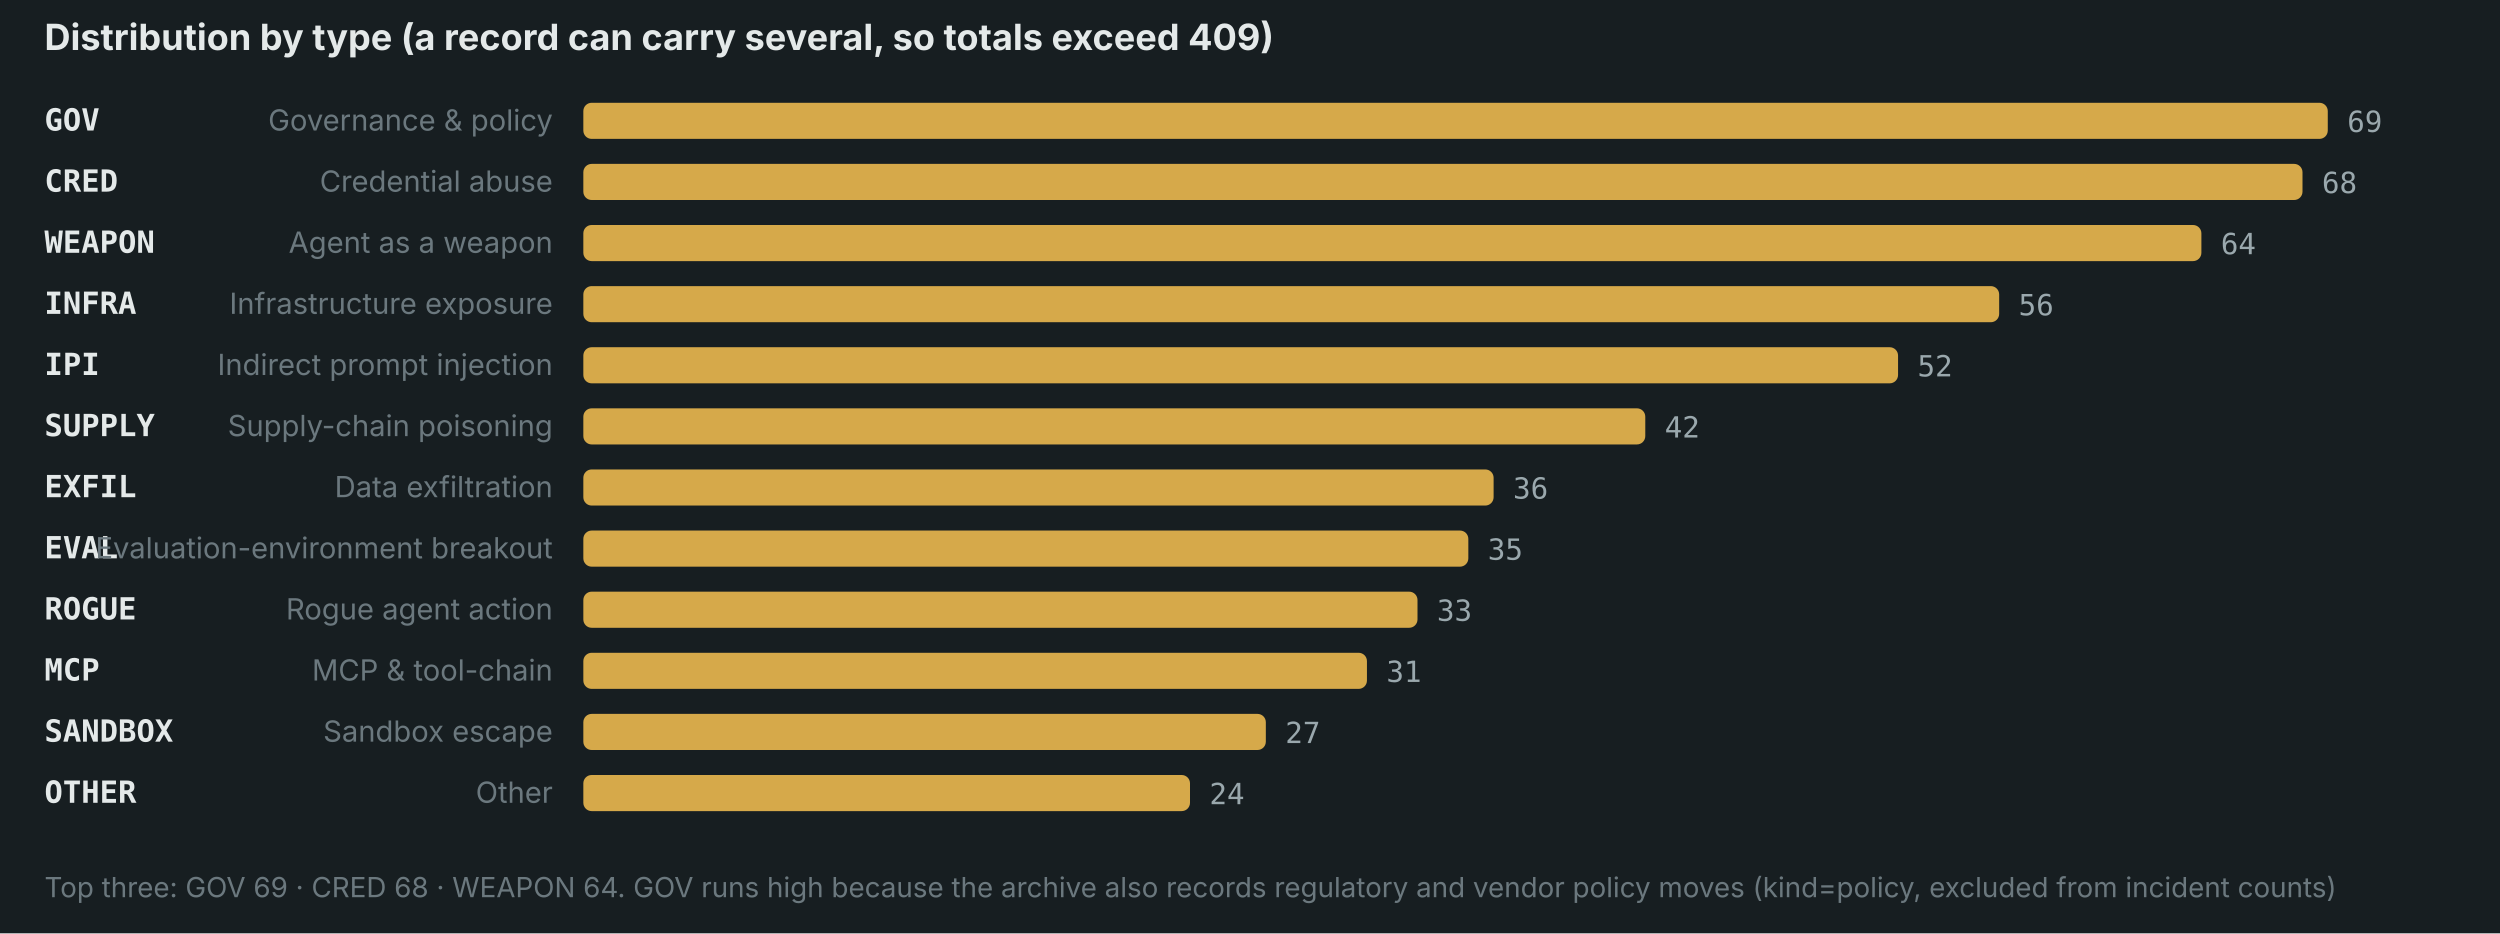
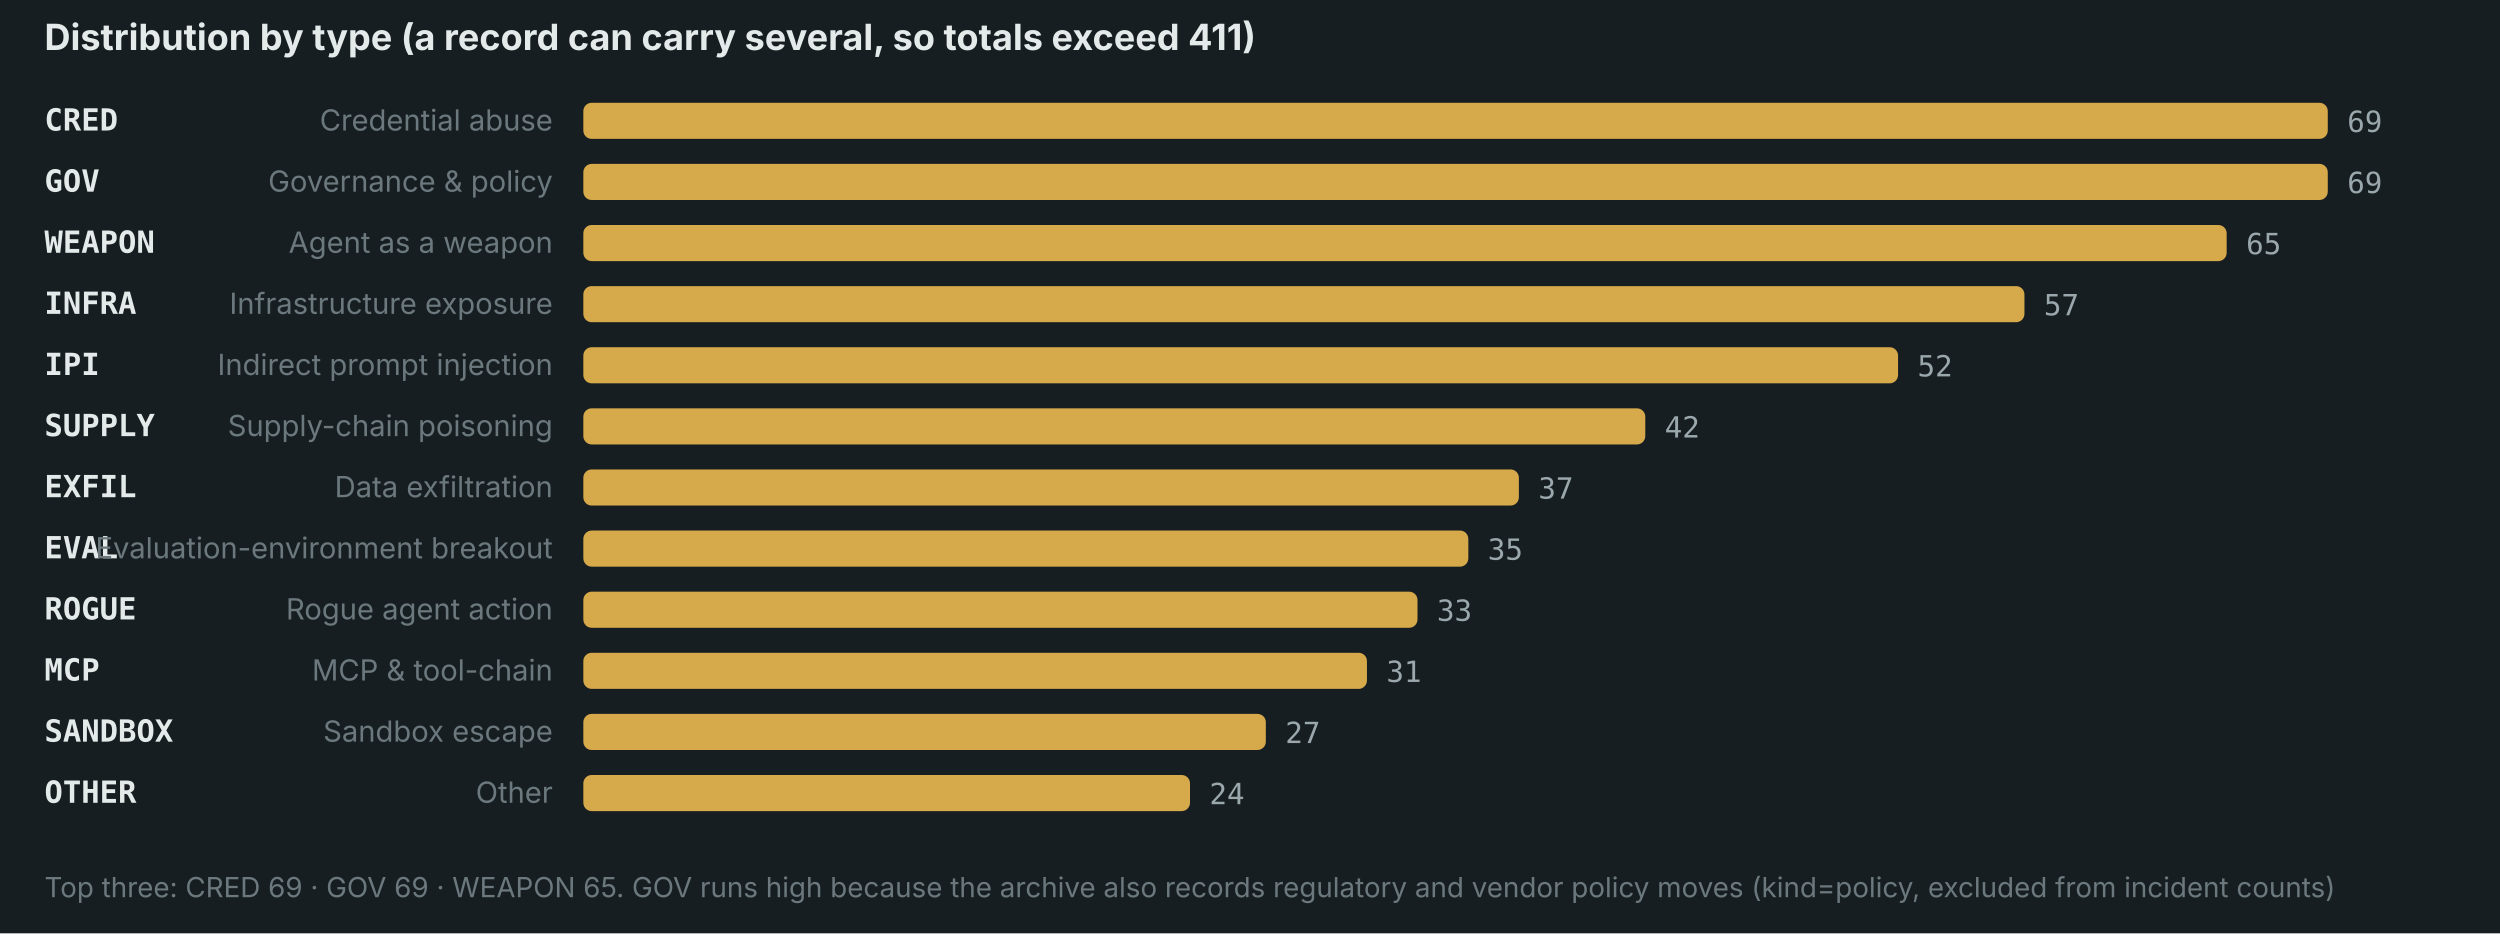
<svg xmlns="http://www.w3.org/2000/svg" viewBox="0 0 900 336" width="900" height="336" role="img" font-family="ui-sans-serif,-apple-system,'Segoe UI','PingFang SC','Microsoft YaHei',sans-serif">
  <rect width="900" height="336" fill="#171E21" />
-   <text x="16" y="18" font-size="13" font-weight="700" fill="#E4E9E9">Distribution by type (a record can carry several, so totals exceed 409)</text>
-   <text x="16" y="47" font-size="11" fill="#E4E9E9" font-family="ui-monospace,'SF Mono','Cascadia Mono','Consolas',monospace" font-weight="600">GOV</text>
-   <text x="199" y="47" font-size="10.5" text-anchor="end" fill="#6B787E">Governance &amp; policy</text>
+   <text x="16" y="18" font-size="13" font-weight="700" fill="#E4E9E9">Distribution by type (a record can carry several, so totals exceed 411)</text>
+   <text x="16" y="47" font-size="11" fill="#E4E9E9" font-family="ui-monospace,'SF Mono','Cascadia Mono','Consolas',monospace" font-weight="600">CRED</text>
+   <text x="199" y="47" font-size="10.5" text-anchor="end" fill="#6B787E">Credential abuse</text>
  <rect x="210" y="37" width="628.0" height="13" rx="3" fill="#D6A94A" />
  <text x="845.0" y="47.5" font-size="10.5" fill="#9AA8AD" font-family="ui-monospace,'SF Mono','Cascadia Mono','Consolas',monospace">69</text>
-   <text x="16" y="69" font-size="11" fill="#E4E9E9" font-family="ui-monospace,'SF Mono','Cascadia Mono','Consolas',monospace" font-weight="600">CRED</text>
-   <text x="199" y="69" font-size="10.5" text-anchor="end" fill="#6B787E">Credential abuse</text>
-   <rect x="210" y="59" width="618.9" height="13" rx="3" fill="#D6A94A" />
-   <text x="835.9" y="69.5" font-size="10.5" fill="#9AA8AD" font-family="ui-monospace,'SF Mono','Cascadia Mono','Consolas',monospace">68</text>
+   <text x="16" y="69" font-size="11" fill="#E4E9E9" font-family="ui-monospace,'SF Mono','Cascadia Mono','Consolas',monospace" font-weight="600">GOV</text>
+   <text x="199" y="69" font-size="10.5" text-anchor="end" fill="#6B787E">Governance &amp; policy</text>
+   <rect x="210" y="59" width="628.0" height="13" rx="3" fill="#D6A94A" />
+   <text x="845.0" y="69.5" font-size="10.5" fill="#9AA8AD" font-family="ui-monospace,'SF Mono','Cascadia Mono','Consolas',monospace">69</text>
  <text x="16" y="91" font-size="11" fill="#E4E9E9" font-family="ui-monospace,'SF Mono','Cascadia Mono','Consolas',monospace" font-weight="600">WEAPON</text>
  <text x="199" y="91" font-size="10.5" text-anchor="end" fill="#6B787E">Agent as a weapon</text>
-   <rect x="210" y="81" width="582.5" height="13" rx="3" fill="#D6A94A" />
-   <text x="799.5" y="91.5" font-size="10.5" fill="#9AA8AD" font-family="ui-monospace,'SF Mono','Cascadia Mono','Consolas',monospace">64</text>
+   <rect x="210" y="81" width="591.6" height="13" rx="3" fill="#D6A94A" />
+   <text x="808.6" y="91.5" font-size="10.5" fill="#9AA8AD" font-family="ui-monospace,'SF Mono','Cascadia Mono','Consolas',monospace">65</text>
  <text x="16" y="113" font-size="11" fill="#E4E9E9" font-family="ui-monospace,'SF Mono','Cascadia Mono','Consolas',monospace" font-weight="600">INFRA</text>
  <text x="199" y="113" font-size="10.5" text-anchor="end" fill="#6B787E">Infrastructure exposure</text>
-   <rect x="210" y="103" width="509.7" height="13" rx="3" fill="#D6A94A" />
-   <text x="726.7" y="113.5" font-size="10.5" fill="#9AA8AD" font-family="ui-monospace,'SF Mono','Cascadia Mono','Consolas',monospace">56</text>
+   <rect x="210" y="103" width="518.8" height="13" rx="3" fill="#D6A94A" />
+   <text x="735.8" y="113.5" font-size="10.5" fill="#9AA8AD" font-family="ui-monospace,'SF Mono','Cascadia Mono','Consolas',monospace">57</text>
  <text x="16" y="135" font-size="11" fill="#E4E9E9" font-family="ui-monospace,'SF Mono','Cascadia Mono','Consolas',monospace" font-weight="600">IPI</text>
  <text x="199" y="135" font-size="10.5" text-anchor="end" fill="#6B787E">Indirect prompt injection</text>
  <rect x="210" y="125" width="473.3" height="13" rx="3" fill="#D6A94A" />
  <text x="690.3" y="135.5" font-size="10.5" fill="#9AA8AD" font-family="ui-monospace,'SF Mono','Cascadia Mono','Consolas',monospace">52</text>
  <text x="16" y="157" font-size="11" fill="#E4E9E9" font-family="ui-monospace,'SF Mono','Cascadia Mono','Consolas',monospace" font-weight="600">SUPPLY</text>
  <text x="199" y="157" font-size="10.5" text-anchor="end" fill="#6B787E">Supply-chain poisoning</text>
  <rect x="210" y="147" width="382.3" height="13" rx="3" fill="#D6A94A" />
  <text x="599.3" y="157.5" font-size="10.5" fill="#9AA8AD" font-family="ui-monospace,'SF Mono','Cascadia Mono','Consolas',monospace">42</text>
  <text x="16" y="179" font-size="11" fill="#E4E9E9" font-family="ui-monospace,'SF Mono','Cascadia Mono','Consolas',monospace" font-weight="600">EXFIL</text>
  <text x="199" y="179" font-size="10.5" text-anchor="end" fill="#6B787E">Data exfiltration</text>
-   <rect x="210" y="169" width="327.7" height="13" rx="3" fill="#D6A94A" />
-   <text x="544.7" y="179.5" font-size="10.5" fill="#9AA8AD" font-family="ui-monospace,'SF Mono','Cascadia Mono','Consolas',monospace">36</text>
+   <rect x="210" y="169" width="336.8" height="13" rx="3" fill="#D6A94A" />
+   <text x="553.8" y="179.5" font-size="10.5" fill="#9AA8AD" font-family="ui-monospace,'SF Mono','Cascadia Mono','Consolas',monospace">37</text>
  <text x="16" y="201" font-size="11" fill="#E4E9E9" font-family="ui-monospace,'SF Mono','Cascadia Mono','Consolas',monospace" font-weight="600">EVAL</text>
  <text x="199" y="201" font-size="10.5" text-anchor="end" fill="#6B787E">Evaluation-environment breakout</text>
  <rect x="210" y="191" width="318.6" height="13" rx="3" fill="#D6A94A" />
  <text x="535.6" y="201.5" font-size="10.5" fill="#9AA8AD" font-family="ui-monospace,'SF Mono','Cascadia Mono','Consolas',monospace">35</text>
  <text x="16" y="223" font-size="11" fill="#E4E9E9" font-family="ui-monospace,'SF Mono','Cascadia Mono','Consolas',monospace" font-weight="600">ROGUE</text>
  <text x="199" y="223" font-size="10.5" text-anchor="end" fill="#6B787E">Rogue agent action</text>
  <rect x="210" y="213" width="300.3" height="13" rx="3" fill="#D6A94A" />
  <text x="517.3" y="223.5" font-size="10.5" fill="#9AA8AD" font-family="ui-monospace,'SF Mono','Cascadia Mono','Consolas',monospace">33</text>
  <text x="16" y="245" font-size="11" fill="#E4E9E9" font-family="ui-monospace,'SF Mono','Cascadia Mono','Consolas',monospace" font-weight="600">MCP</text>
  <text x="199" y="245" font-size="10.5" text-anchor="end" fill="#6B787E">MCP &amp; tool-chain</text>
  <rect x="210" y="235" width="282.1" height="13" rx="3" fill="#D6A94A" />
  <text x="499.1" y="245.5" font-size="10.5" fill="#9AA8AD" font-family="ui-monospace,'SF Mono','Cascadia Mono','Consolas',monospace">31</text>
  <text x="16" y="267" font-size="11" fill="#E4E9E9" font-family="ui-monospace,'SF Mono','Cascadia Mono','Consolas',monospace" font-weight="600">SANDBOX</text>
  <text x="199" y="267" font-size="10.5" text-anchor="end" fill="#6B787E">Sandbox escape</text>
  <rect x="210" y="257" width="245.7" height="13" rx="3" fill="#D6A94A" />
  <text x="462.7" y="267.5" font-size="10.5" fill="#9AA8AD" font-family="ui-monospace,'SF Mono','Cascadia Mono','Consolas',monospace">27</text>
  <text x="16" y="289" font-size="11" fill="#E4E9E9" font-family="ui-monospace,'SF Mono','Cascadia Mono','Consolas',monospace" font-weight="600">OTHER</text>
  <text x="199" y="289" font-size="10.5" text-anchor="end" fill="#6B787E">Other</text>
  <rect x="210" y="279" width="218.4" height="13" rx="3" fill="#D6A94A" />
  <text x="435.4" y="289.5" font-size="10.5" fill="#9AA8AD" font-family="ui-monospace,'SF Mono','Cascadia Mono','Consolas',monospace">24</text>
-   <text x="16" y="323" font-size="10" fill="#6B787E">Top three: GOV 69 · CRED 68 · WEAPON 64. GOV runs high because the archive also records regulatory and vendor policy moves (kind=policy, excluded from incident counts)</text>
+   <text x="16" y="323" font-size="10" fill="#6B787E">Top three: CRED 69 · GOV 69 · WEAPON 65. GOV runs high because the archive also records regulatory and vendor policy moves (kind=policy, excluded from incident counts)</text>
</svg>
